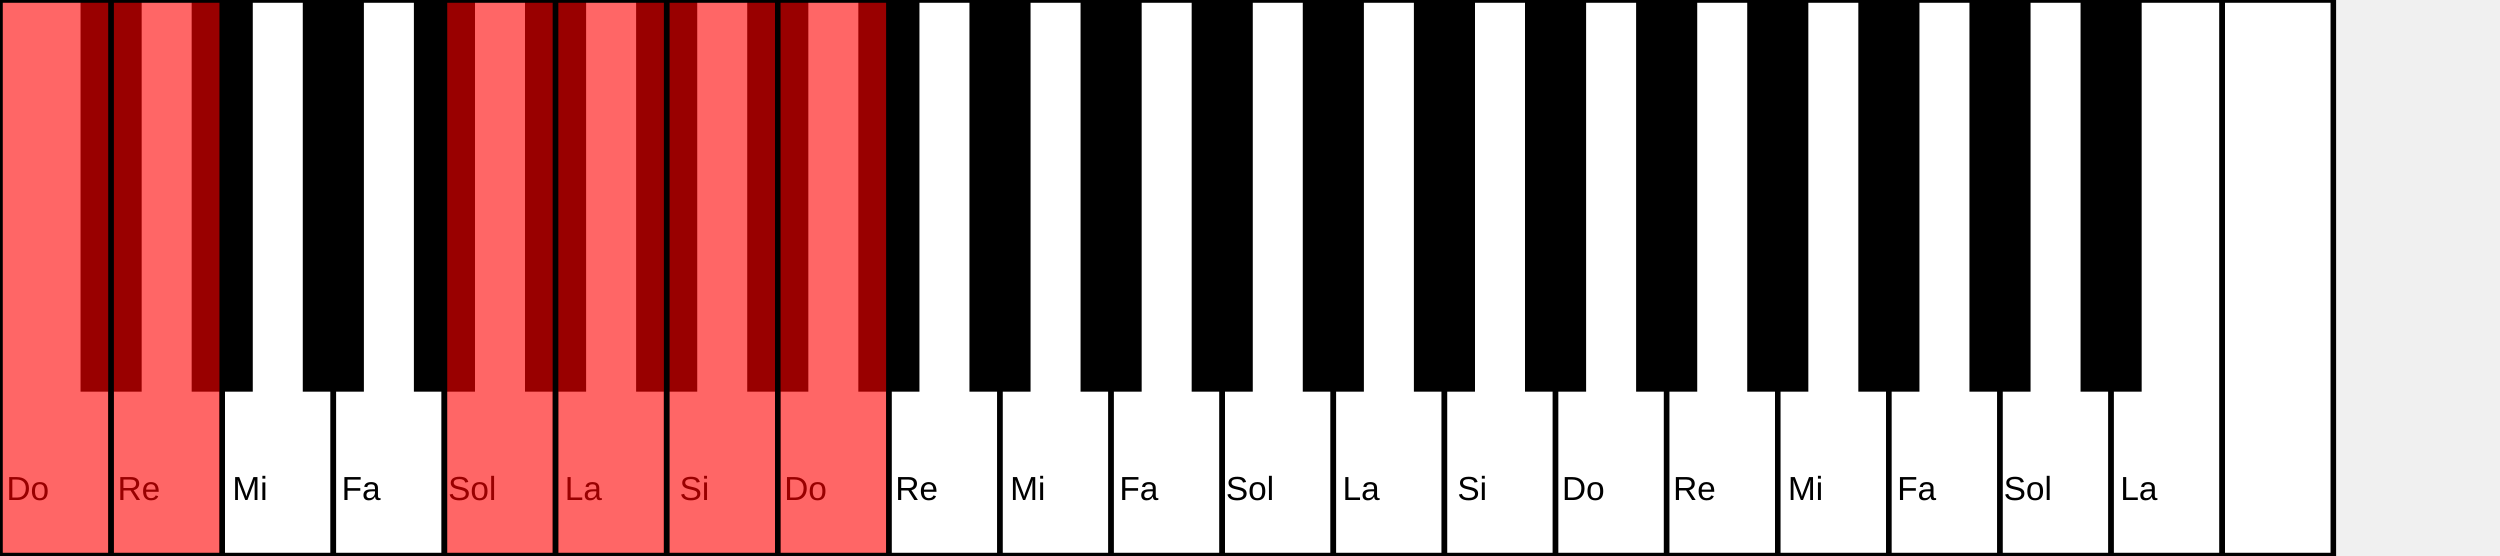
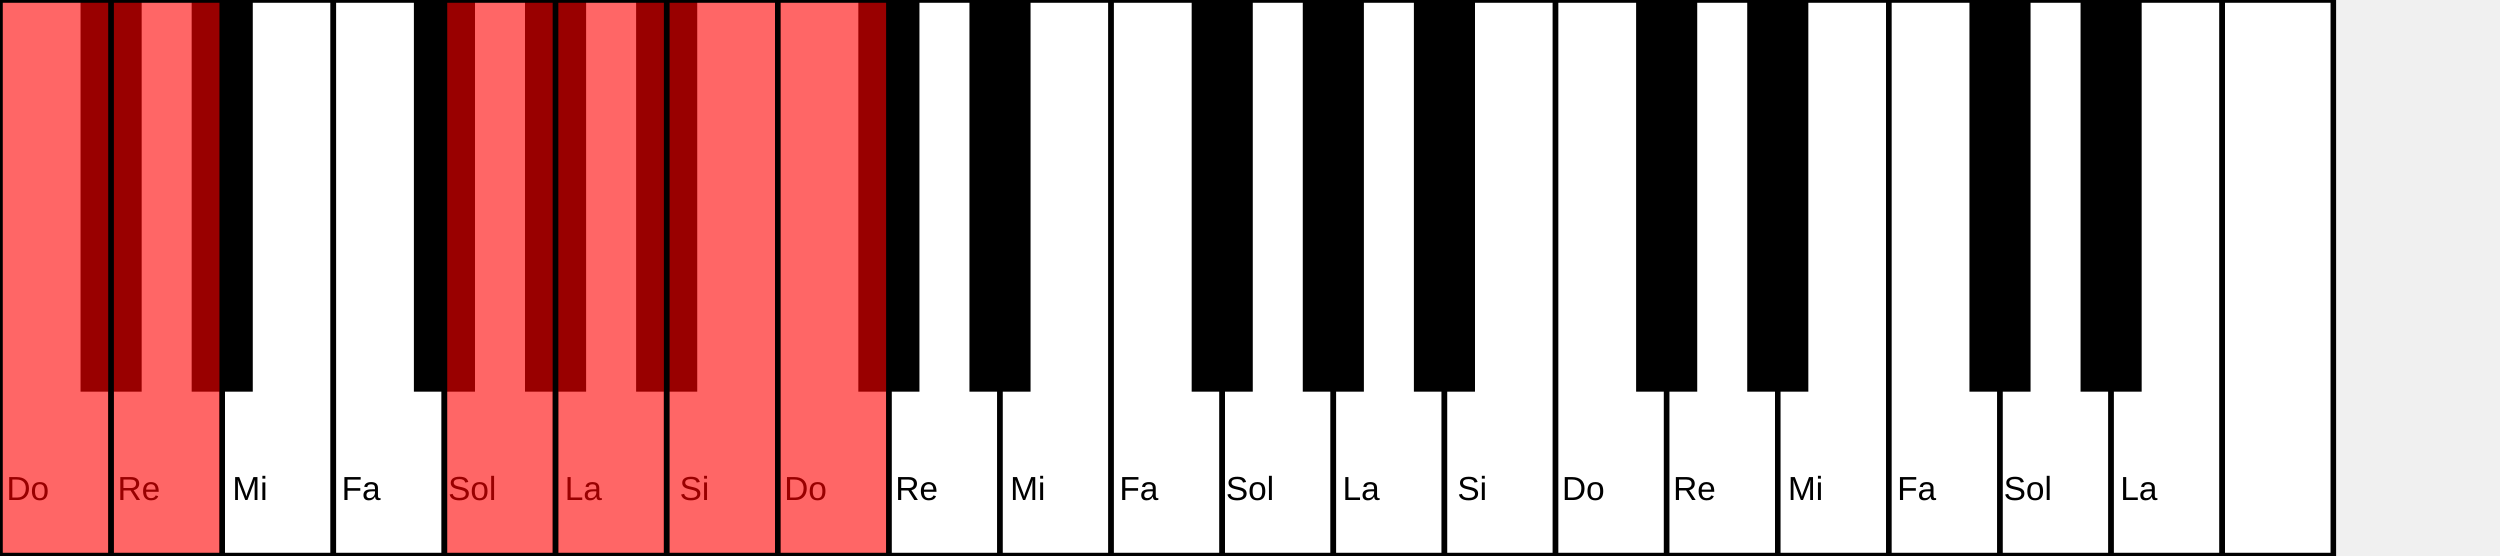
<svg xmlns="http://www.w3.org/2000/svg" viewBox="0 0 900 200" width="900" height="200">
  <rect x="0" y="0" width="40" height="200" fill="white" stroke="black" stroke-width="2" />
  <rect x="40" y="0" width="40" height="200" fill="white" stroke="black" stroke-width="2" />
  <rect x="80" y="0" width="40" height="200" fill="white" stroke="black" stroke-width="2" />
  <rect x="120" y="0" width="40" height="200" fill="white" stroke="black" stroke-width="2" />
  <rect x="160" y="0" width="40" height="200" fill="white" stroke="black" stroke-width="2" />
  <rect x="200" y="0" width="40" height="200" fill="white" stroke="black" stroke-width="2" />
  <rect x="240" y="0" width="40" height="200" fill="white" stroke="black" stroke-width="2" />
  <rect x="280" y="0" width="40" height="200" fill="white" stroke="black" stroke-width="2" />
  <rect x="320" y="0" width="40" height="200" fill="white" stroke="black" stroke-width="2" />
  <rect x="360" y="0" width="40" height="200" fill="white" stroke="black" stroke-width="2" />
  <rect x="400" y="0" width="40" height="200" fill="white" stroke="black" stroke-width="2" />
  <rect x="440" y="0" width="40" height="200" fill="white" stroke="black" stroke-width="2" />
  <rect x="480" y="0" width="40" height="200" fill="white" stroke="black" stroke-width="2" />
  <rect x="520" y="0" width="40" height="200" fill="white" stroke="black" stroke-width="2" />
  <rect x="560" y="0" width="40" height="200" fill="white" stroke="black" stroke-width="2" />
  <rect x="600" y="0" width="40" height="200" fill="white" stroke="black" stroke-width="2" />
  <rect x="640" y="0" width="40" height="200" fill="white" stroke="black" stroke-width="2" />
  <rect x="680" y="0" width="40" height="200" fill="white" stroke="black" stroke-width="2" />
  <rect x="720" y="0" width="40" height="200" fill="white" stroke="black" stroke-width="2" />
  <rect x="760" y="0" width="40" height="200" fill="white" stroke="black" stroke-width="2" />
  <rect x="800" y="0" width="40" height="200" fill="white" stroke="black" stroke-width="2" />
  <rect x="30" y="0" width="20" height="140" fill="black" stroke="black" stroke-width="2" />
  <rect x="70" y="0" width="20" height="140" fill="black" stroke="black" stroke-width="2" />
-   <rect x="110" y="0" width="20" height="140" fill="black" stroke="black" stroke-width="2" />
  <rect x="150" y="0" width="20" height="140" fill="black" stroke="black" stroke-width="2" />
  <rect x="190" y="0" width="20" height="140" fill="black" stroke="black" stroke-width="2" />
  <rect x="230" y="0" width="20" height="140" fill="black" stroke="black" stroke-width="2" />
-   <rect x="270" y="0" width="20" height="140" fill="black" stroke="black" stroke-width="2" />
  <rect x="310" y="0" width="20" height="140" fill="black" stroke="black" stroke-width="2" />
  <rect x="350" y="0" width="20" height="140" fill="black" stroke="black" stroke-width="2" />
-   <rect x="390" y="0" width="20" height="140" fill="black" stroke="black" stroke-width="2" />
  <rect x="430" y="0" width="20" height="140" fill="black" stroke="black" stroke-width="2" />
  <rect x="470" y="0" width="20" height="140" fill="black" stroke="black" stroke-width="2" />
  <rect x="510" y="0" width="20" height="140" fill="black" stroke="black" stroke-width="2" />
-   <rect x="550" y="0" width="20" height="140" fill="black" stroke="black" stroke-width="2" />
  <rect x="590" y="0" width="20" height="140" fill="black" stroke="black" stroke-width="2" />
  <rect x="630" y="0" width="20" height="140" fill="black" stroke="black" stroke-width="2" />
-   <rect x="670" y="0" width="20" height="140" fill="black" stroke="black" stroke-width="2" />
  <rect x="710" y="0" width="20" height="140" fill="black" stroke="black" stroke-width="2" />
  <rect x="750" y="0" width="20" height="140" fill="black" stroke="black" stroke-width="2" />
  <text x="10" y="180" font-family="Arial" font-size="12" text-anchor="middle">Do</text>
  <text x="50" y="180" font-family="Arial" font-size="12" text-anchor="middle">Re</text>
  <text x="90" y="180" font-family="Arial" font-size="12" text-anchor="middle">Mi</text>
  <text x="130" y="180" font-family="Arial" font-size="12" text-anchor="middle">Fa</text>
  <text x="170" y="180" font-family="Arial" font-size="12" text-anchor="middle">Sol</text>
  <text x="210" y="180" font-family="Arial" font-size="12" text-anchor="middle">La</text>
  <text x="250" y="180" font-family="Arial" font-size="12" text-anchor="middle">Si</text>
  <text x="290" y="180" font-family="Arial" font-size="12" text-anchor="middle">Do</text>
  <text x="330" y="180" font-family="Arial" font-size="12" text-anchor="middle">Re</text>
  <text x="370" y="180" font-family="Arial" font-size="12" text-anchor="middle">Mi</text>
  <text x="410" y="180" font-family="Arial" font-size="12" text-anchor="middle">Fa</text>
  <text x="450" y="180" font-family="Arial" font-size="12" text-anchor="middle">Sol</text>
  <text x="490" y="180" font-family="Arial" font-size="12" text-anchor="middle">La</text>
  <text x="530" y="180" font-family="Arial" font-size="12" text-anchor="middle">Si</text>
  <text x="570" y="180" font-family="Arial" font-size="12" text-anchor="middle">Do</text>
  <text x="610" y="180" font-family="Arial" font-size="12" text-anchor="middle">Re</text>
  <text x="650" y="180" font-family="Arial" font-size="12" text-anchor="middle">Mi</text>
  <text x="690" y="180" font-family="Arial" font-size="12" text-anchor="middle">Fa</text>
  <text x="730" y="180" font-family="Arial" font-size="12" text-anchor="middle">Sol</text>
  <text x="770" y="180" font-family="Arial" font-size="12" text-anchor="middle">La</text>
  <rect x="0" y="0" width="40" height="200" fill="red" opacity="0.6" stroke="black" stroke-width="2" />
  <rect x="160" y="0" width="40" height="200" fill="red" opacity="0.6" stroke="black" stroke-width="2" />
  <rect x="240" y="0" width="40" height="200" fill="red" opacity="0.6" stroke="black" stroke-width="2" />
  <rect x="40" y="0" width="40" height="200" fill="red" opacity="0.6" stroke="black" stroke-width="2" />
  <rect x="200" y="0" width="40" height="200" fill="red" opacity="0.6" stroke="black" stroke-width="2" />
  <rect x="280" y="0" width="40" height="200" fill="red" opacity="0.6" stroke="black" stroke-width="2" />
</svg>
